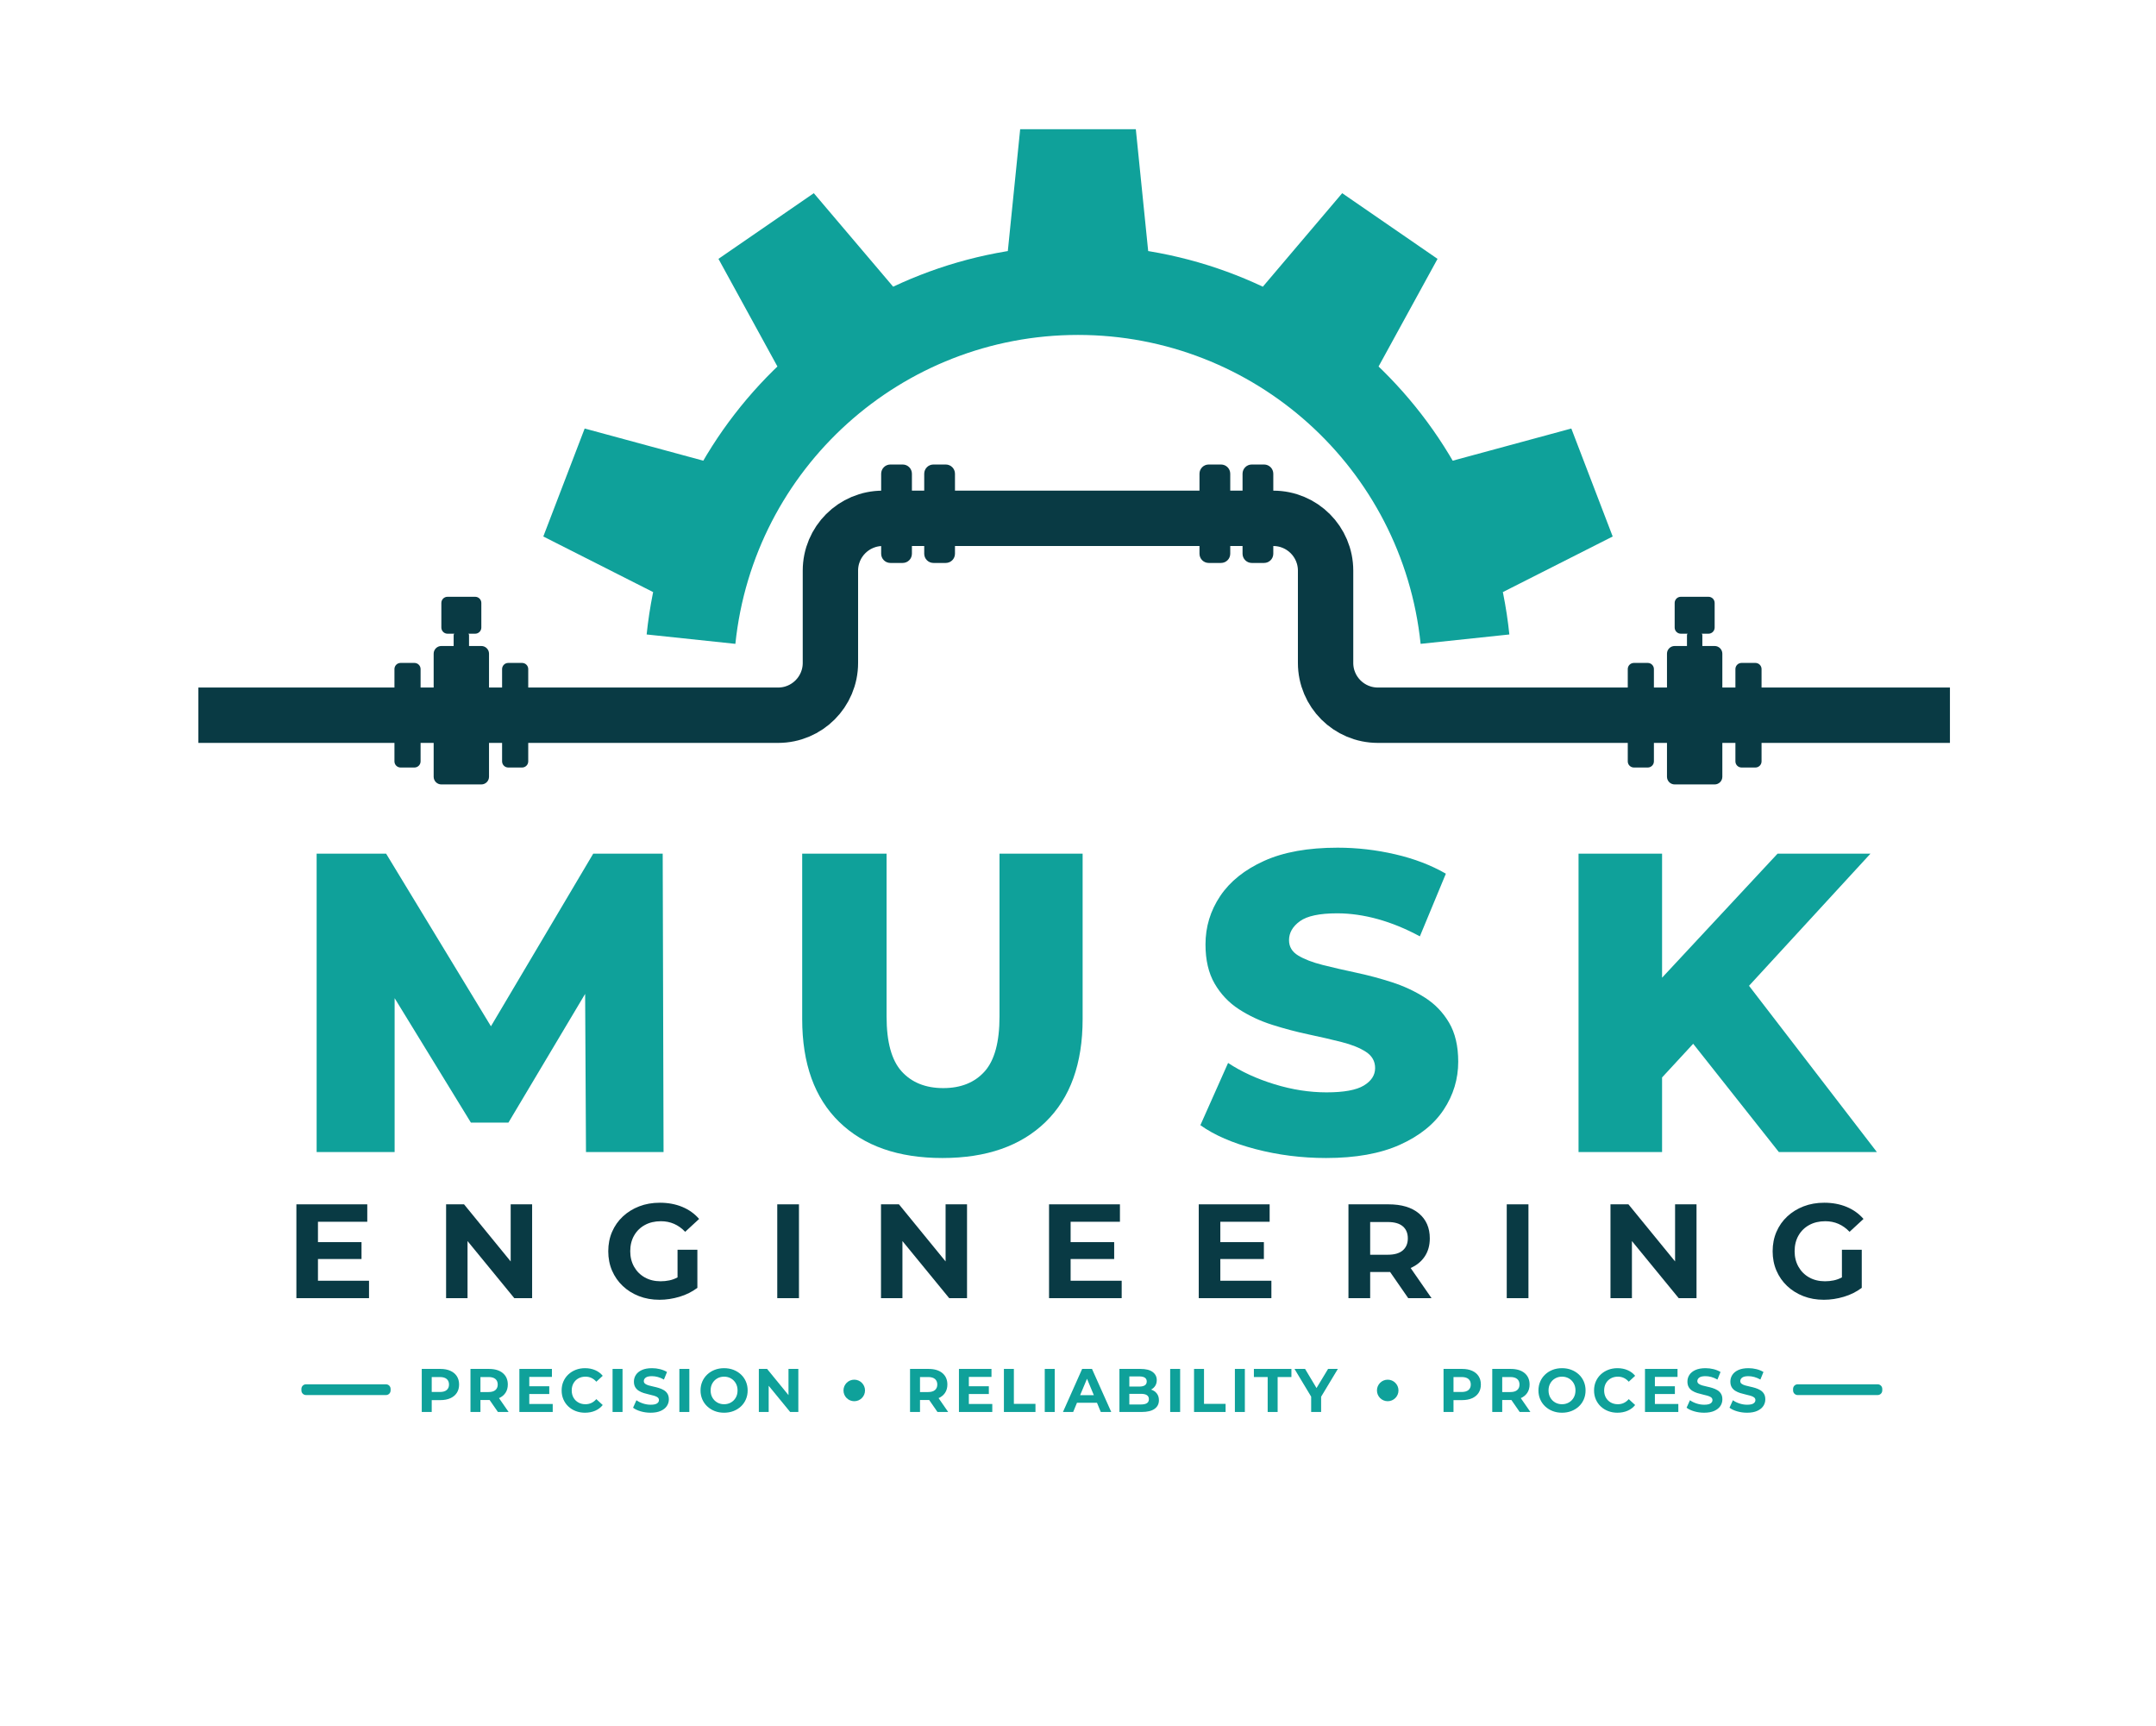
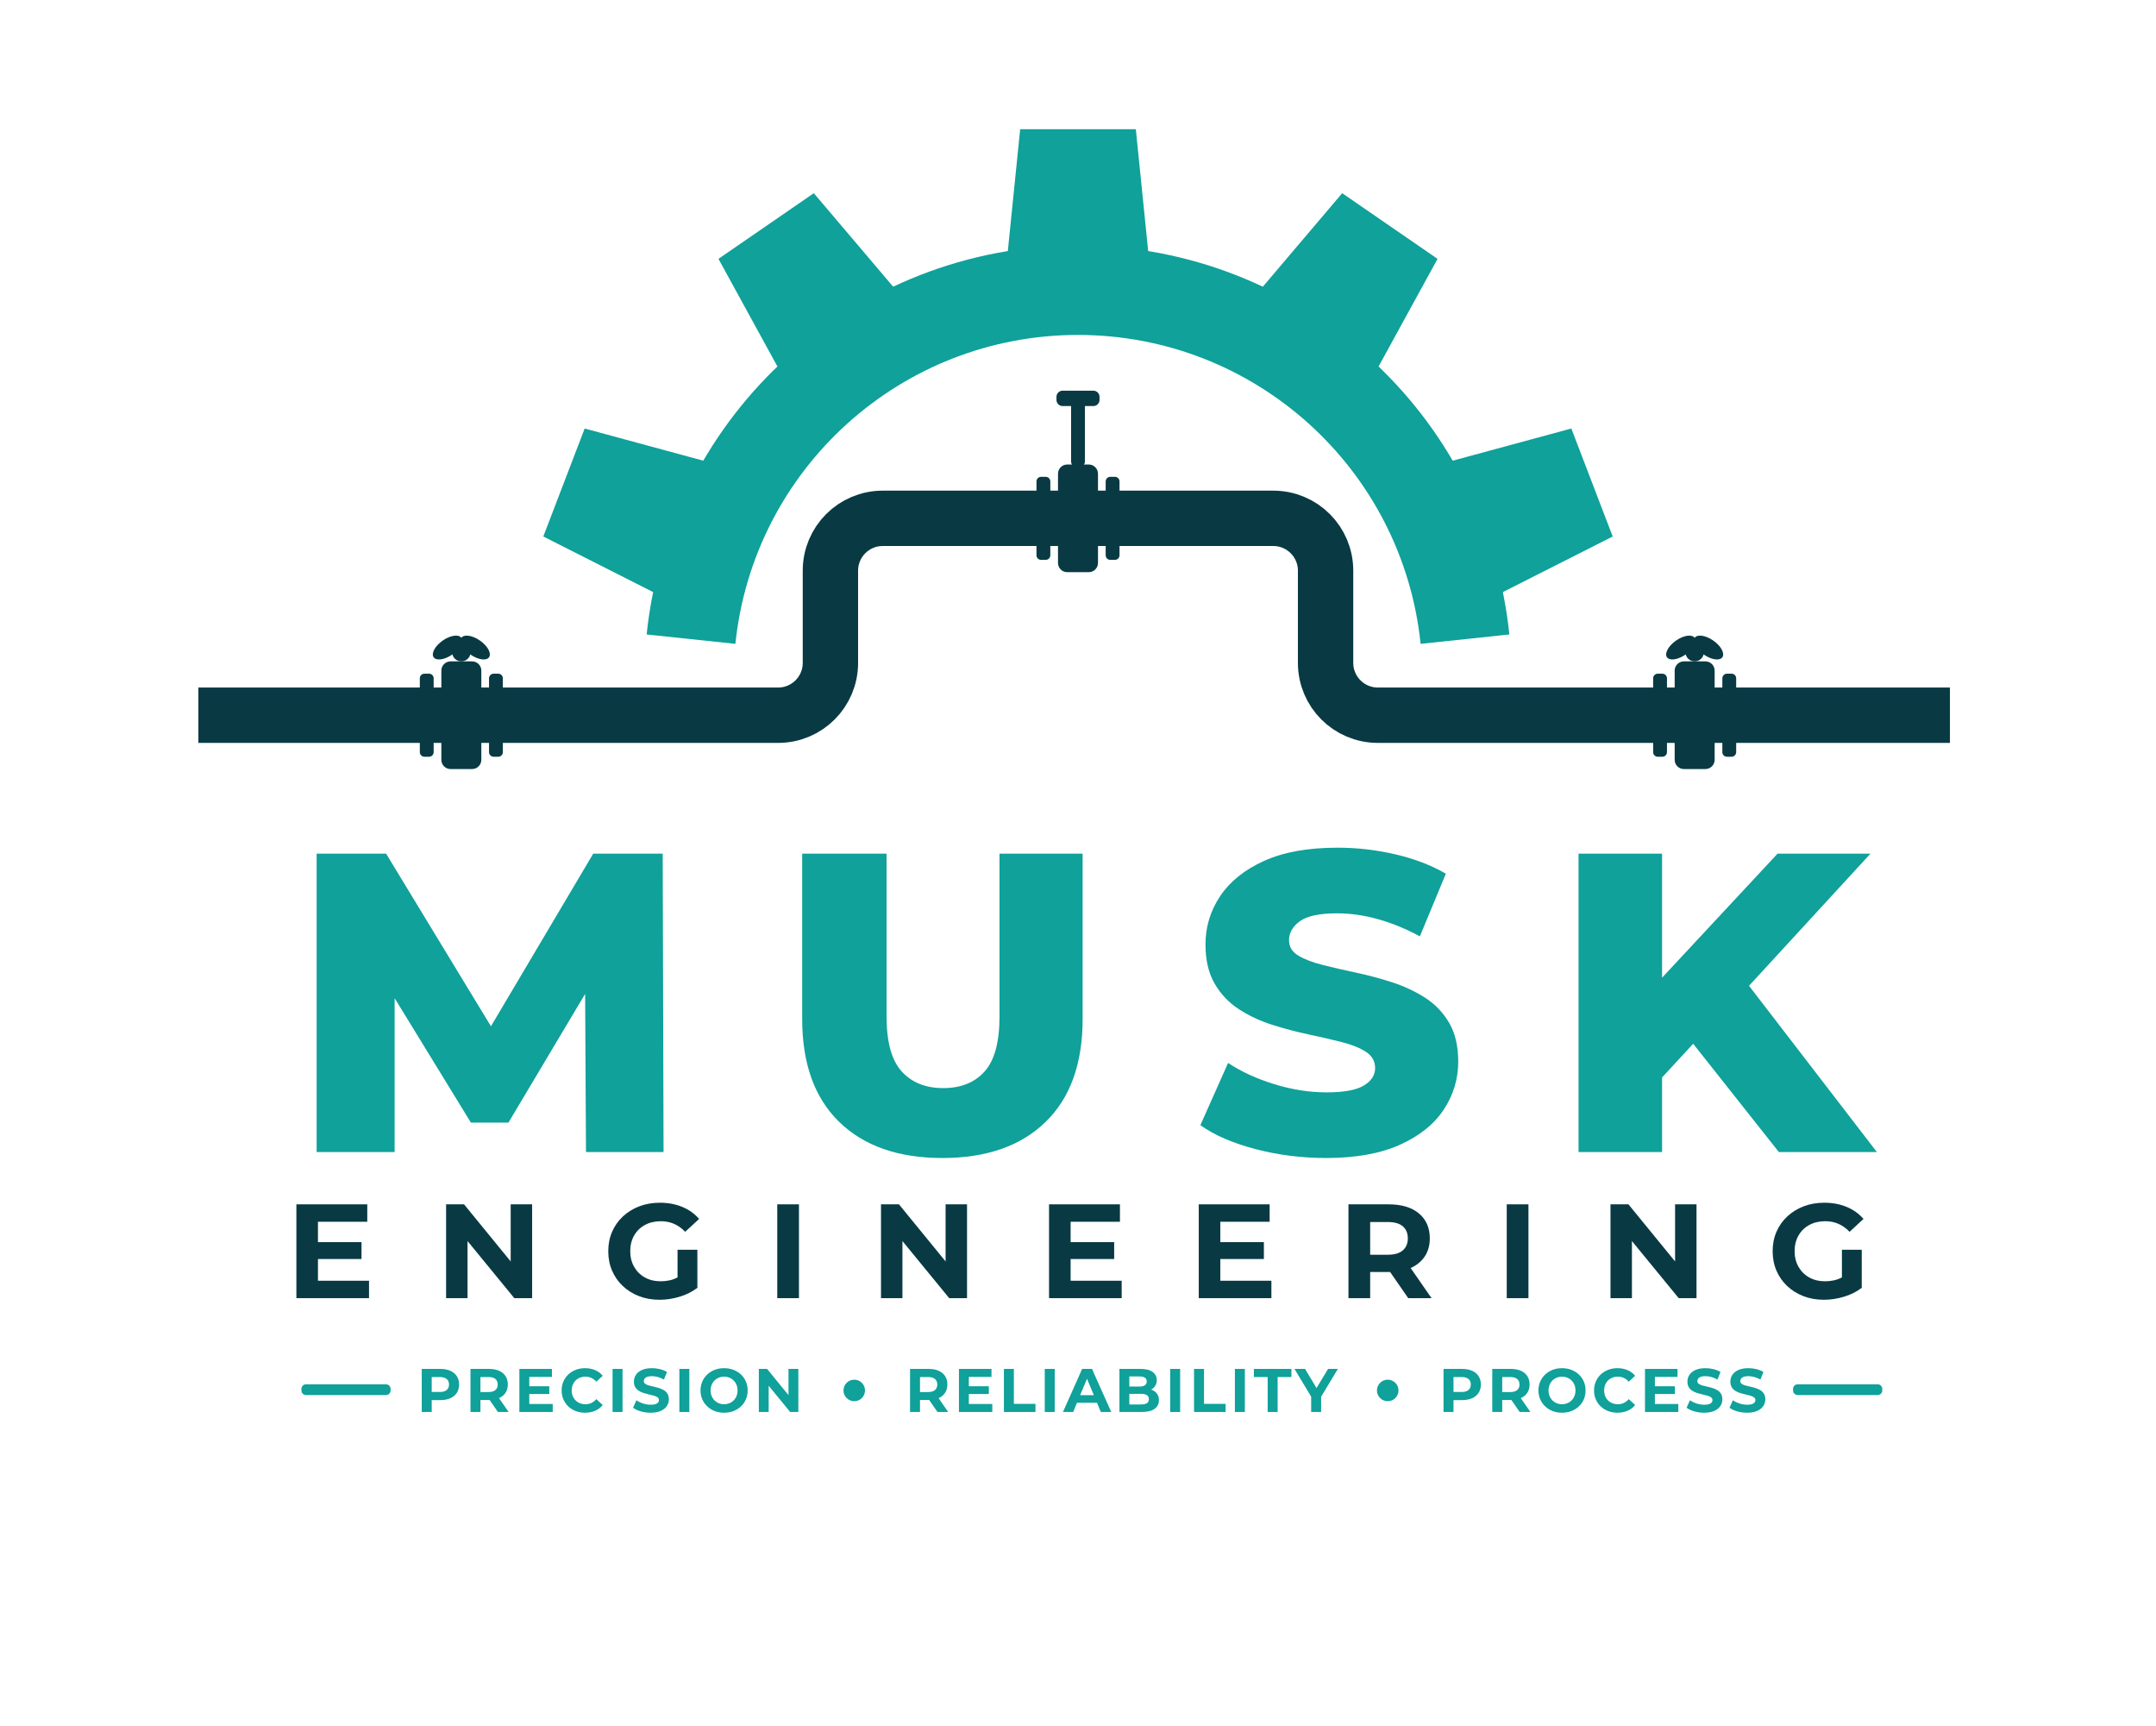
<svg xmlns="http://www.w3.org/2000/svg" viewBox="0 0 1402 1122" width="1402" height="1122">
  <path fill="#0FA19A" d="M 420.5 412.5 A 282 282 0 0 1 981.5 412.5 L 923.8 418.6 A 224 224 0 0 0 478.2 418.6 Z M 427.6 386.4 L 353.3 348.8 L 380.2 278.6 L 460.6 300.4 Z M 507.2 241.3 L 467.2 168.3 L 529.2 125.6 L 583.1 189.1 Z M 655.0 166.8 L 663.4 84.0 L 738.6 84.0 L 747.0 166.8 Z M 818.9 189.1 L 872.8 125.6 L 934.8 168.3 L 894.8 241.3 Z M 941.4 300.4 L 1021.8 278.6 L 1048.7 348.8 L 974.4 386.4 Z" />
  <path d="M 129 465 L 506 465 A 34 34 0 0 0 540 431 L 540 371 A 34 34 0 0 1 574 337 L 828 337 A 34 34 0 0 1 862 371 L 862 431 A 34 34 0 0 0 896 465 L 1268 465" fill="none" stroke="#093A44" stroke-width="36" />
-   <rect x="573.0" y="302.0" width="20.0" height="64.0" rx="6" fill="#093A44" />
-   <rect x="601.0" y="302.0" width="20.0" height="64.0" rx="6" fill="#093A44" />
-   <rect x="780.0" y="302.0" width="20.0" height="64.0" rx="6" fill="#093A44" />
-   <rect x="808.0" y="302.0" width="20.0" height="64.0" rx="6" fill="#093A44" />
-   <rect x="256.5" y="431.0" width="17.0" height="68.0" rx="4" fill="#093A44" />
-   <rect x="326.5" y="431.0" width="17.0" height="68.0" rx="4" fill="#093A44" />
-   <rect x="282.0" y="420.0" width="36.0" height="90.0" rx="5" fill="#093A44" />
-   <rect x="295.0" y="411.0" width="10.0" height="13.0" rx="2" fill="#093A44" />
-   <rect x="287.0" y="388.0" width="26.0" height="24.0" rx="4" fill="#093A44" />
-   <rect x="1058.5" y="431.0" width="17.0" height="68.0" rx="4" fill="#093A44" />
-   <rect x="1128.5" y="431.0" width="17.0" height="68.0" rx="4" fill="#093A44" />
-   <rect x="1084.0" y="420.0" width="36.0" height="90.0" rx="5" fill="#093A44" />
-   <rect x="1097.0" y="411.0" width="10.0" height="13.0" rx="2" fill="#093A44" />
-   <rect x="1089.0" y="388.0" width="26.0" height="24.0" rx="4" fill="#093A44" />
+   <rect x="273.0" y="438.0" width="9.0" height="54.0" rx="3" fill="#093A44" />
+   <rect x="318.0" y="438.0" width="9.0" height="54.0" rx="3" fill="#093A44" />
+   <rect x="287.0" y="430.0" width="26.0" height="70.0" rx="6" fill="#093A44" />
+   <ellipse cx="291.0" cy="421.0" rx="11.0" ry="5.5" fill="#093A44" transform="rotate(-35 291.0 421.0)" />
+   <ellipse cx="309.0" cy="421.0" rx="11.0" ry="5.5" fill="#093A44" transform="rotate(35 309.0 421.0)" />
+   <circle cx="300.0" cy="424.0" r="6.0" fill="#093A44" />
+   <rect x="1075.0" y="438.0" width="9.0" height="54.0" rx="3" fill="#093A44" />
+   <rect x="1120.0" y="438.0" width="9.0" height="54.0" rx="3" fill="#093A44" />
+   <rect x="1089.0" y="430.0" width="26.0" height="70.0" rx="6" fill="#093A44" />
+   <ellipse cx="1093.0" cy="421.0" rx="11.0" ry="5.5" fill="#093A44" transform="rotate(-35 1093.0 421.0)" />
+   <ellipse cx="1111.0" cy="421.0" rx="11.0" ry="5.5" fill="#093A44" transform="rotate(35 1111.0 421.0)" />
+   <circle cx="1102.0" cy="424.0" r="6.0" fill="#093A44" />
+   <rect x="674.0" y="310.0" width="9.0" height="54.0" rx="3" fill="#093A44" />
+   <rect x="719.0" y="310.0" width="9.0" height="54.0" rx="3" fill="#093A44" />
+   <rect x="688.0" y="302.0" width="26.0" height="70.0" rx="6" fill="#093A44" />
+   <rect x="696.5" y="258.0" width="9.0" height="46.0" rx="4" fill="#093A44" />
+   <rect x="687.0" y="254.0" width="28.0" height="10.0" rx="4" fill="#093A44" />
  <g fill="#0FA19A">
    <path transform="translate(186.50,749) scale(0.277143,-0.277143)" d="M70 0V700H233L479 295L719 700H882L884 0H702L700 371L520 69H432L253 361V0Z" />
    <path transform="translate(503.91,749) scale(0.277143,-0.277143)" d="M393 -14Q238 -14 151.0 70.5Q64 155 64 312V700H262V318Q262 228 297.5 189.0Q333 150 395 150Q457 150 492.0 189.0Q527 228 527 318V700H722V312Q722 155 635.0 70.5Q548 -14 393 -14Z" />
    <path transform="translate(774.76,749) scale(0.277143,-0.277143)" d="M316 -14Q230 -14 150.0 7.0Q70 28 21 63L86 209Q133 178 195.0 159.0Q257 140 317 140Q378 140 404.5 156.0Q431 172 431 197Q431 221 409.5 235.0Q388 249 352.5 258.0Q317 267 274.5 276.0Q232 285 189.5 298.5Q147 312 111.5 335.0Q76 358 54.5 395.0Q33 432 33 487Q33 549 67.5 600.5Q102 652 170.5 683.0Q239 714 343 714Q411 714 478.0 698.5Q545 683 597 653L536 506Q486 533 437.0 546.5Q388 560 342 560Q280 560 254.5 541.5Q229 523 229 497Q229 474 250.5 461.0Q272 448 307.5 439.0Q343 430 385.5 421.0Q428 412 470.0 398.5Q512 385 547.5 362.5Q583 340 604.5 303.5Q626 267 626 212Q626 151 592.0 99.5Q558 48 489.0 17.0Q420 -14 316 -14Z" />
    <path transform="translate(1007.09,749) scale(0.277143,-0.277143)" d="M70 0V700H266V409L537 700H755L470 390L770 0H540L339 254L266 175V0Z" />
  </g>
  <g fill="#093A44">
    <path transform="translate(185.50,844) scale(0.087143,-0.087143)" d="M83 0V700H612V570H244V418H569V292H244V130H625V0Z" />
    <path transform="translate(282.85,844) scale(0.087143,-0.087143)" d="M83 0V700H217L565 274V700H725V0H592L243 426V0Z" />
    <path transform="translate(392.14,844) scale(0.087143,-0.087143)" d="M421 -12Q338 -12 268.5 15.0Q199 42 147.5 90.5Q96 139 67.5 205.0Q39 271 39 350Q39 429 67.5 495.0Q96 561 148.0 609.5Q200 658 270.0 685.0Q340 712 424 712Q516 712 591.0 681.0Q666 650 717 591L613 495Q538 574 432 574Q364 574 312.5 546.0Q261 518 232.0 467.5Q203 417 203 350Q203 285 232.0 234.0Q261 183 312.0 154.5Q363 126 430 126Q463 126 494.5 132.5Q526 139 556 155V361H704V77Q646 33 571.0 10.5Q496 -12 421 -12Z" />
    <path transform="translate(498.20,844) scale(0.087143,-0.087143)" d="M83 0V700H245V0Z" />
    <path transform="translate(565.66,844) scale(0.087143,-0.087143)" d="M83 0V700H217L565 274V700H725V0H592L243 426V0Z" />
    <path transform="translate(674.94,844) scale(0.087143,-0.087143)" d="M83 0V700H612V570H244V418H569V292H244V130H625V0Z" />
    <path transform="translate(772.29,844) scale(0.087143,-0.087143)" d="M83 0V700H612V570H244V418H569V292H244V130H625V0Z" />
    <path transform="translate(869.64,844) scale(0.087143,-0.087143)" d="M83 0V700H382Q528 700 609.0 632.0Q690 564 690 446Q690 368 652.5 311.5Q615 255 547 225L703 0H529L394 195Q390 195 386 195H245V0ZM245 324H377Q451 324 488.5 356.5Q526 389 526 446Q526 504 488.5 536.0Q451 568 377 568H245Z" />
    <path transform="translate(972.57,844) scale(0.087143,-0.087143)" d="M83 0V700H245V0Z" />
    <path transform="translate(1040.03,844) scale(0.087143,-0.087143)" d="M83 0V700H217L565 274V700H725V0H592L243 426V0Z" />
    <path transform="translate(1149.31,844) scale(0.087143,-0.087143)" d="M421 -12Q338 -12 268.5 15.0Q199 42 147.5 90.5Q96 139 67.5 205.0Q39 271 39 350Q39 429 67.5 495.0Q96 561 148.0 609.5Q200 658 270.0 685.0Q340 712 424 712Q516 712 591.0 681.0Q666 650 717 591L613 495Q538 574 432 574Q364 574 312.5 546.0Q261 518 232.0 467.5Q203 417 203 350Q203 285 232.0 234.0Q261 183 312.0 154.5Q363 126 430 126Q463 126 494.5 132.5Q526 139 556 155V361H704V77Q646 33 571.0 10.5Q496 -12 421 -12Z" />
  </g>
  <rect x="196.0" y="900.0" width="58.0" height="7.0" rx="3" fill="#0FA19A" />
  <g fill="#0FA19A">
    <path transform="translate(270.94,918) scale(0.04,-0.04)" d="M83 0V700H386Q479 700 547.5 669.5Q616 639 653.0 582.0Q690 525 690 446Q690 368 653.0 311.0Q616 254 547.5 223.5Q479 193 386 193H245V0ZM245 325H377Q451 325 488.5 357.0Q526 389 526 446Q526 504 488.5 536.0Q451 568 377 568H245Z" />
    <path transform="translate(302.62,918) scale(0.04,-0.04)" d="M83 0V700H382Q528 700 609.0 632.0Q690 564 690 446Q690 368 652.5 311.5Q615 255 547 225L703 0H529L394 195Q390 195 386 195H245V0ZM245 324H377Q451 324 488.5 356.5Q526 389 526 446Q526 504 488.5 536.0Q451 568 377 568H245Z" />
    <path transform="translate(334.42,918) scale(0.04,-0.04)" d="M83 0V700H612V570H244V418H569V292H244V130H625V0Z" />
    <path transform="translate(363.66,918) scale(0.04,-0.04)" d="M418 -12Q337 -12 267.5 15.0Q198 42 147.0 90.5Q96 139 67.5 205.0Q39 271 39 350Q39 429 67.5 495.0Q96 561 147.5 609.5Q199 658 268.0 685.0Q337 712 419 712Q510 712 584.0 680.0Q658 648 707 588L603 492Q531 574 427 574Q361 574 310.5 545.5Q260 517 231.5 466.5Q203 416 203 350Q203 284 231.5 233.5Q260 183 310.5 154.5Q361 126 427 126Q531 126 603 209L707 113Q658 52 584.0 20.0Q510 -12 418 -12Z" />
    <path transform="translate(395.02,918) scale(0.04,-0.04)" d="M83 0V700H245V0Z" />
    <path transform="translate(410.54,918) scale(0.04,-0.04)" d="M313 -12Q229 -12 152.0 10.5Q75 33 28 69L83 191Q127 159 189.0 138.5Q251 118 314 118Q386 118 417.5 139.0Q449 160 449 193Q449 221 427.0 237.5Q405 254 368.5 264.5Q332 275 289.0 284.5Q246 294 202.5 307.5Q159 321 122.5 343.5Q86 366 64.0 402.5Q42 439 42 494Q42 554 74.5 603.5Q107 653 172.5 682.5Q238 712 337 712Q403 712 467.0 696.0Q531 680 580 650L530 527Q481 555 431.5 568.5Q382 582 336 582Q264 582 233.5 558.5Q203 535 203 502Q203 475 225.0 458.5Q247 442 283.0 431.5Q319 421 362.5 412.0Q406 403 449.5 389.5Q493 376 529.5 354.0Q566 332 588.0 296.0Q610 260 610 205Q610 146 577.5 97.0Q545 48 479.0 18.0Q413 -12 313 -12Z" />
    <path transform="translate(438.46,918) scale(0.04,-0.04)" d="M83 0V700H245V0Z" />
    <path transform="translate(453.98,918) scale(0.04,-0.04)" d="M422 -12Q339 -12 269.5 15.0Q200 42 148.0 91.0Q96 140 67.5 206.0Q39 272 39 350Q39 428 67.5 494.0Q96 560 148.0 609.0Q200 658 269.5 685.0Q339 712 422 712Q505 712 574.5 685.0Q644 658 696.0 609.5Q748 561 776.5 494.5Q805 428 805 350Q805 272 776.5 205.5Q748 139 696.0 90.5Q644 42 574.5 15.0Q505 -12 422 -12ZM422 126Q484 126 533.5 154.5Q583 183 612.0 233.5Q641 284 641 350Q641 416 612.0 466.5Q583 517 533.5 545.5Q484 574 422 574Q360 574 310.5 545.5Q261 517 232.0 466.5Q203 416 203 350Q203 284 232.0 233.5Q261 183 310.5 154.5Q360 126 422 126Z" />
    <path transform="translate(490.14,918) scale(0.04,-0.04)" d="M83 0V700H217L565 274V700H725V0H592L243 426V0Z" />
  </g>
  <circle cx="555.5" cy="904" r="7" fill="#0FA19A" />
  <g fill="#0FA19A">
    <path transform="translate(588.46,918) scale(0.04,-0.04)" d="M83 0V700H382Q528 700 609.0 632.0Q690 564 690 446Q690 368 652.5 311.5Q615 255 547 225L703 0H529L394 195Q390 195 386 195H245V0ZM245 324H377Q451 324 488.5 356.5Q526 389 526 446Q526 504 488.5 536.0Q451 568 377 568H245Z" />
    <path transform="translate(620.26,918) scale(0.04,-0.04)" d="M83 0V700H612V570H244V418H569V292H244V130H625V0Z" />
    <path transform="translate(649.50,918) scale(0.04,-0.04)" d="M83 0V700H245V132H596V0Z" />
    <path transform="translate(676.06,918) scale(0.04,-0.04)" d="M83 0V700H245V0Z" />
    <path transform="translate(691.58,918) scale(0.04,-0.04)" d="M-9 0 303 700H463L776 0H606L544 150H219L157 0ZM270 273H493L382 540Z" />
    <path transform="translate(724.62,918) scale(0.04,-0.04)" d="M83 0V700H425Q557 700 623.5 650.0Q690 600 690 518Q690 465 665.5 426.0Q641 387 598 364Q656 345 690.5 301.0Q725 257 725 191Q725 101 654.0 50.5Q583 0 445 0ZM244 122H433Q496 122 529.0 142.5Q562 163 562 208Q562 295 433 295H244ZM244 413H405Q527 413 527 496Q527 578 405 578H244Z" />
    <path transform="translate(757.62,918) scale(0.04,-0.04)" d="M83 0V700H245V0Z" />
    <path transform="translate(773.14,918) scale(0.04,-0.04)" d="M83 0V700H245V132H596V0Z" />
    <path transform="translate(799.70,918) scale(0.04,-0.04)" d="M83 0V700H245V0Z" />
    <path transform="translate(815.22,918) scale(0.04,-0.04)" d="M228 0V568H4V700H614V568H390V0Z" />
    <path transform="translate(842.34,918) scale(0.04,-0.04)" d="M257 0V249L-14 700H158L344 389L532 700H691L419 248V0Z" />
  </g>
  <circle cx="902.4" cy="904" r="7" fill="#0FA19A" />
  <g fill="#0FA19A">
    <path transform="translate(935.38,918) scale(0.04,-0.04)" d="M83 0V700H386Q479 700 547.5 669.5Q616 639 653.0 582.0Q690 525 690 446Q690 368 653.0 311.0Q616 254 547.5 223.5Q479 193 386 193H245V0ZM245 325H377Q451 325 488.5 357.0Q526 389 526 446Q526 504 488.5 536.0Q451 568 377 568H245Z" />
    <path transform="translate(967.06,918) scale(0.04,-0.04)" d="M83 0V700H382Q528 700 609.0 632.0Q690 564 690 446Q690 368 652.5 311.5Q615 255 547 225L703 0H529L394 195Q390 195 386 195H245V0ZM245 324H377Q451 324 488.5 356.5Q526 389 526 446Q526 504 488.5 536.0Q451 568 377 568H245Z" />
    <path transform="translate(998.86,918) scale(0.04,-0.04)" d="M422 -12Q339 -12 269.5 15.0Q200 42 148.0 91.0Q96 140 67.5 206.0Q39 272 39 350Q39 428 67.5 494.0Q96 560 148.0 609.0Q200 658 269.5 685.0Q339 712 422 712Q505 712 574.5 685.0Q644 658 696.0 609.5Q748 561 776.5 494.5Q805 428 805 350Q805 272 776.5 205.5Q748 139 696.0 90.5Q644 42 574.5 15.0Q505 -12 422 -12ZM422 126Q484 126 533.5 154.5Q583 183 612.0 233.5Q641 284 641 350Q641 416 612.0 466.5Q583 517 533.5 545.5Q484 574 422 574Q360 574 310.5 545.5Q261 517 232.0 466.5Q203 416 203 350Q203 284 232.0 233.5Q261 183 310.5 154.5Q360 126 422 126Z" />
    <path transform="translate(1035.02,918) scale(0.04,-0.04)" d="M418 -12Q337 -12 267.5 15.0Q198 42 147.0 90.5Q96 139 67.5 205.0Q39 271 39 350Q39 429 67.5 495.0Q96 561 147.5 609.5Q199 658 268.0 685.0Q337 712 419 712Q510 712 584.0 680.0Q658 648 707 588L603 492Q531 574 427 574Q361 574 310.5 545.5Q260 517 231.5 466.5Q203 416 203 350Q203 284 231.5 233.5Q260 183 310.5 154.5Q361 126 427 126Q531 126 603 209L707 113Q658 52 584.0 20.0Q510 -12 418 -12Z" />
    <path transform="translate(1066.38,918) scale(0.04,-0.04)" d="M83 0V700H612V570H244V418H569V292H244V130H625V0Z" />
    <path transform="translate(1095.62,918) scale(0.04,-0.04)" d="M313 -12Q229 -12 152.0 10.5Q75 33 28 69L83 191Q127 159 189.0 138.5Q251 118 314 118Q386 118 417.5 139.0Q449 160 449 193Q449 221 427.0 237.5Q405 254 368.5 264.5Q332 275 289.0 284.5Q246 294 202.5 307.5Q159 321 122.5 343.5Q86 366 64.0 402.5Q42 439 42 494Q42 554 74.5 603.5Q107 653 172.5 682.5Q238 712 337 712Q403 712 467.0 696.0Q531 680 580 650L530 527Q481 555 431.5 568.5Q382 582 336 582Q264 582 233.5 558.5Q203 535 203 502Q203 475 225.0 458.5Q247 442 283.0 431.5Q319 421 362.5 412.0Q406 403 449.5 389.5Q493 376 529.5 354.0Q566 332 588.0 296.0Q610 260 610 205Q610 146 577.5 97.0Q545 48 479.0 18.0Q413 -12 313 -12Z" />
    <path transform="translate(1123.54,918) scale(0.04,-0.04)" d="M313 -12Q229 -12 152.0 10.5Q75 33 28 69L83 191Q127 159 189.0 138.5Q251 118 314 118Q386 118 417.5 139.0Q449 160 449 193Q449 221 427.0 237.5Q405 254 368.5 264.5Q332 275 289.0 284.5Q246 294 202.5 307.5Q159 321 122.5 343.5Q86 366 64.0 402.5Q42 439 42 494Q42 554 74.5 603.5Q107 653 172.5 682.5Q238 712 337 712Q403 712 467.0 696.0Q531 680 580 650L530 527Q481 555 431.5 568.5Q382 582 336 582Q264 582 233.5 558.5Q203 535 203 502Q203 475 225.0 458.5Q247 442 283.0 431.5Q319 421 362.5 412.0Q406 403 449.5 389.5Q493 376 529.5 354.0Q566 332 588.0 296.0Q610 260 610 205Q610 146 577.5 97.0Q545 48 479.0 18.0Q413 -12 313 -12Z" />
  </g>
  <rect x="1166.0" y="900.0" width="58.0" height="7.0" rx="3" fill="#0FA19A" />
</svg>
